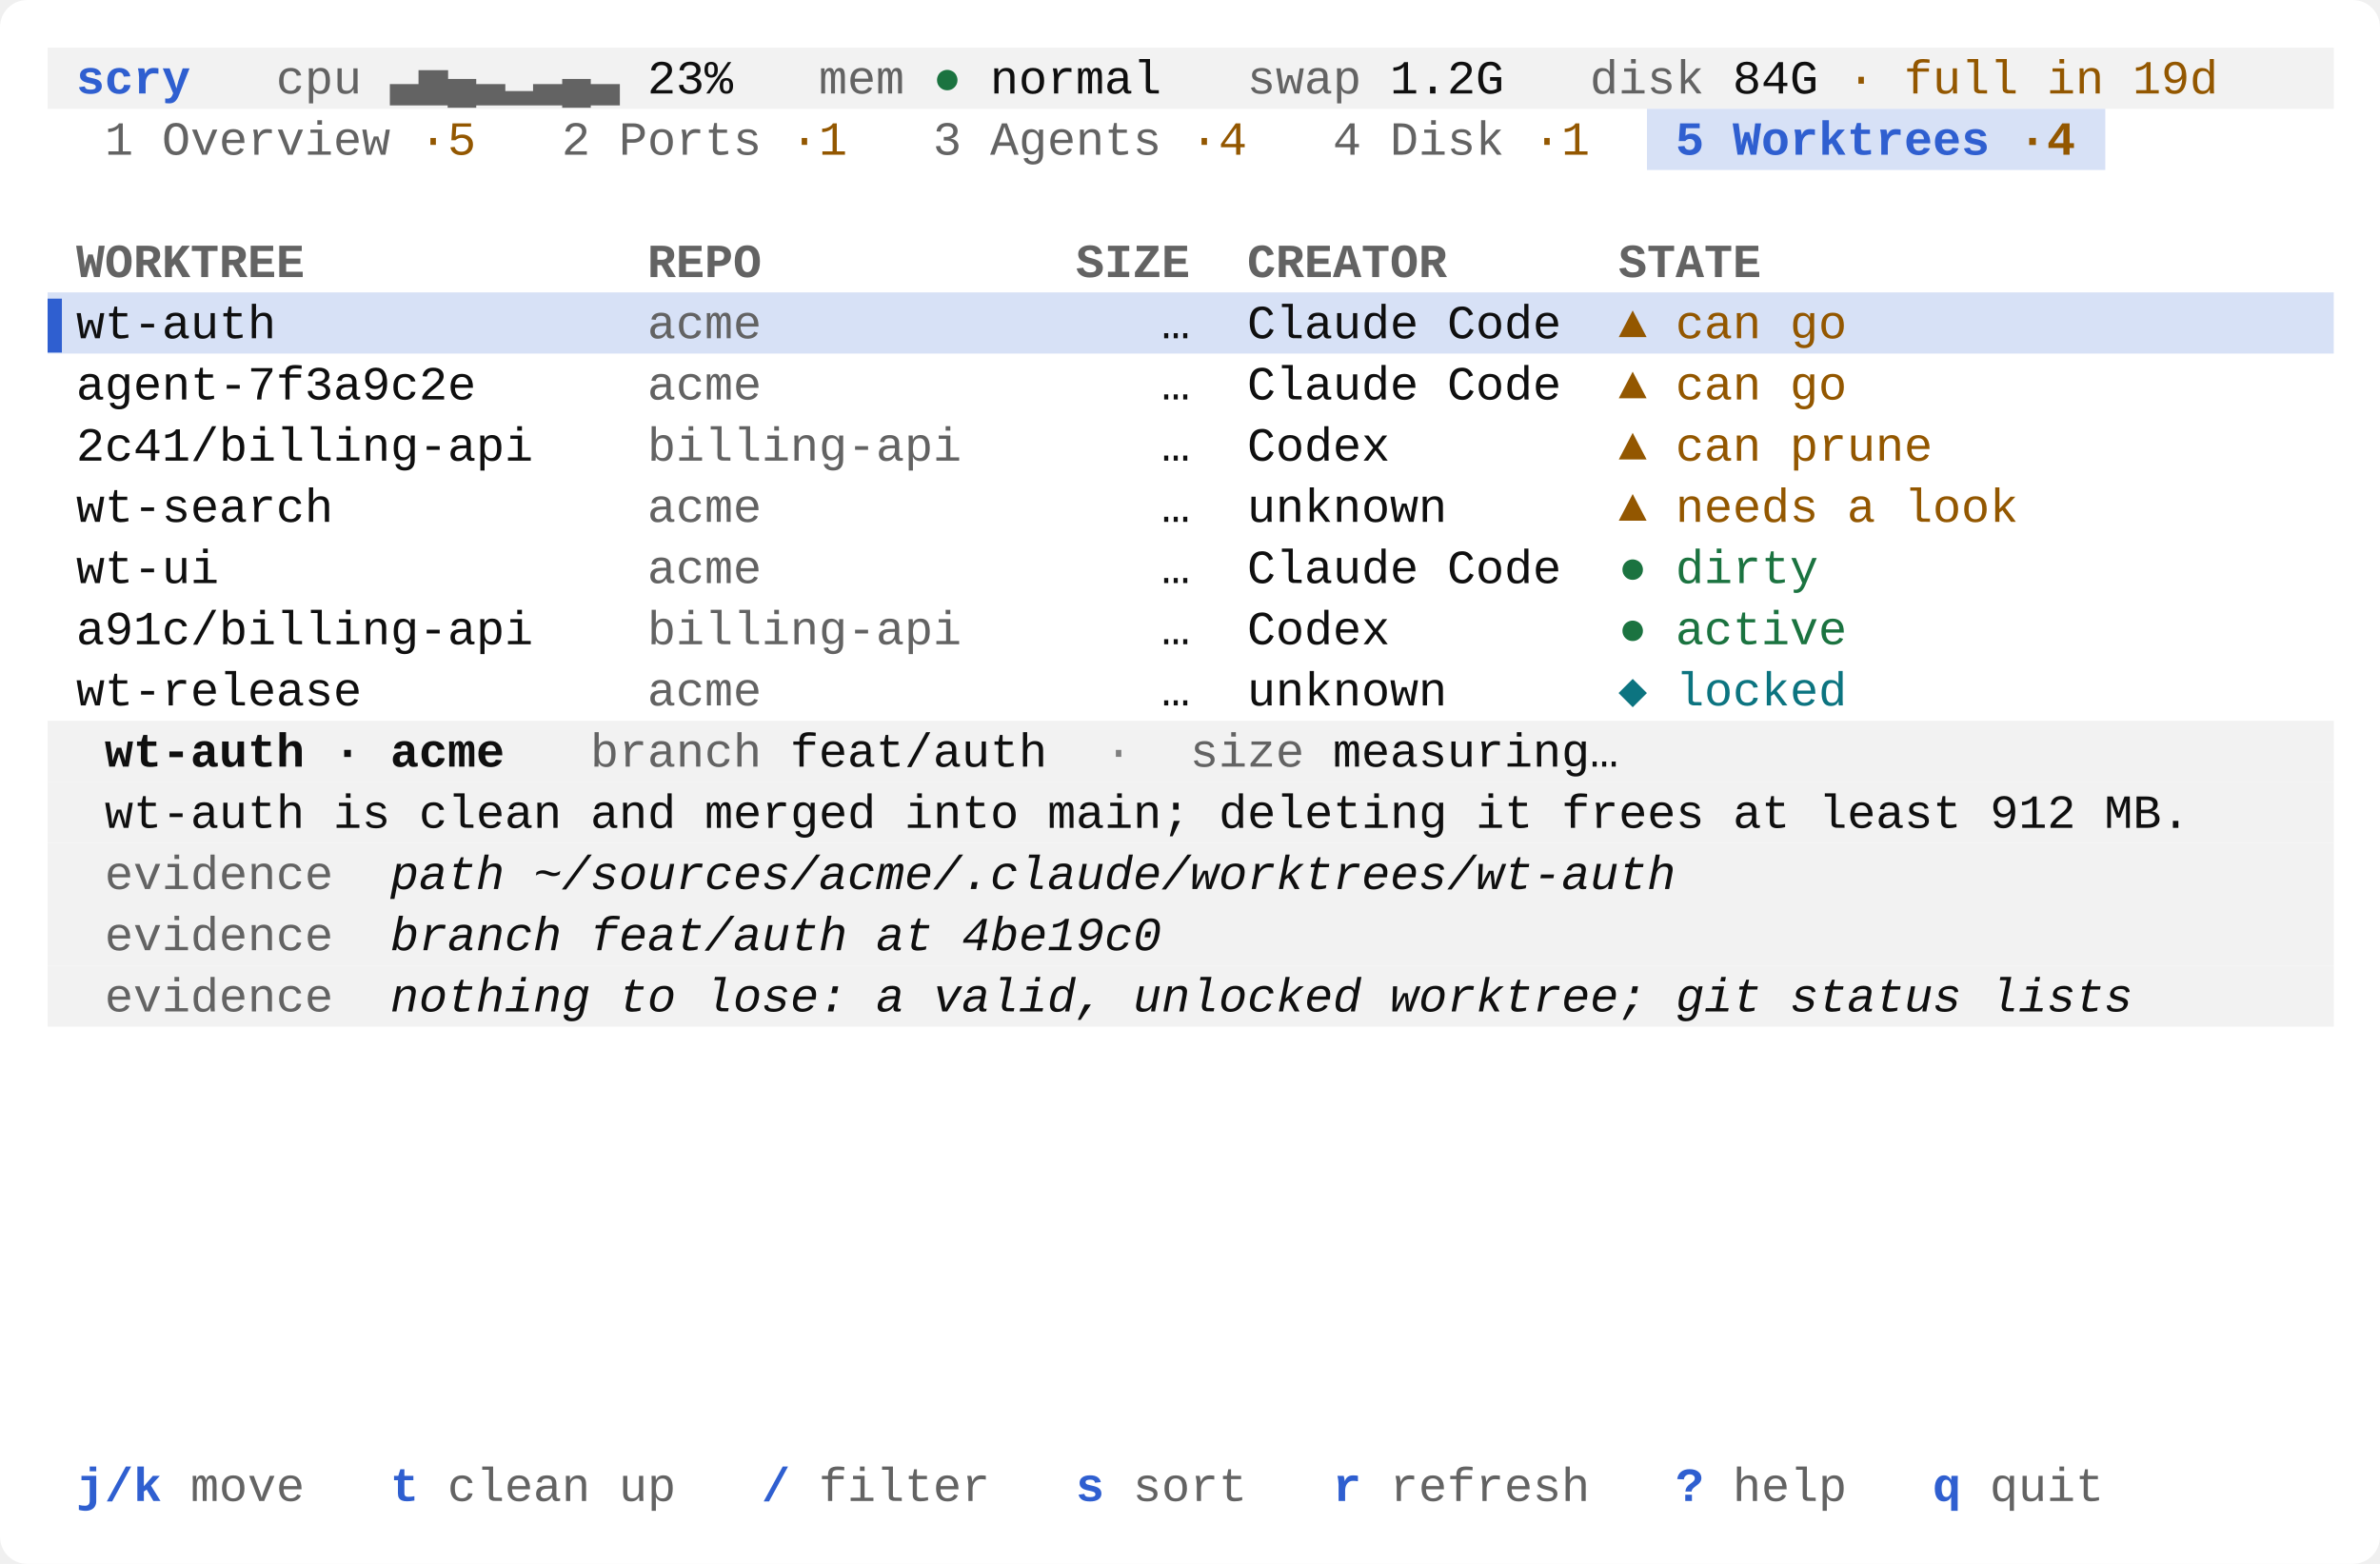
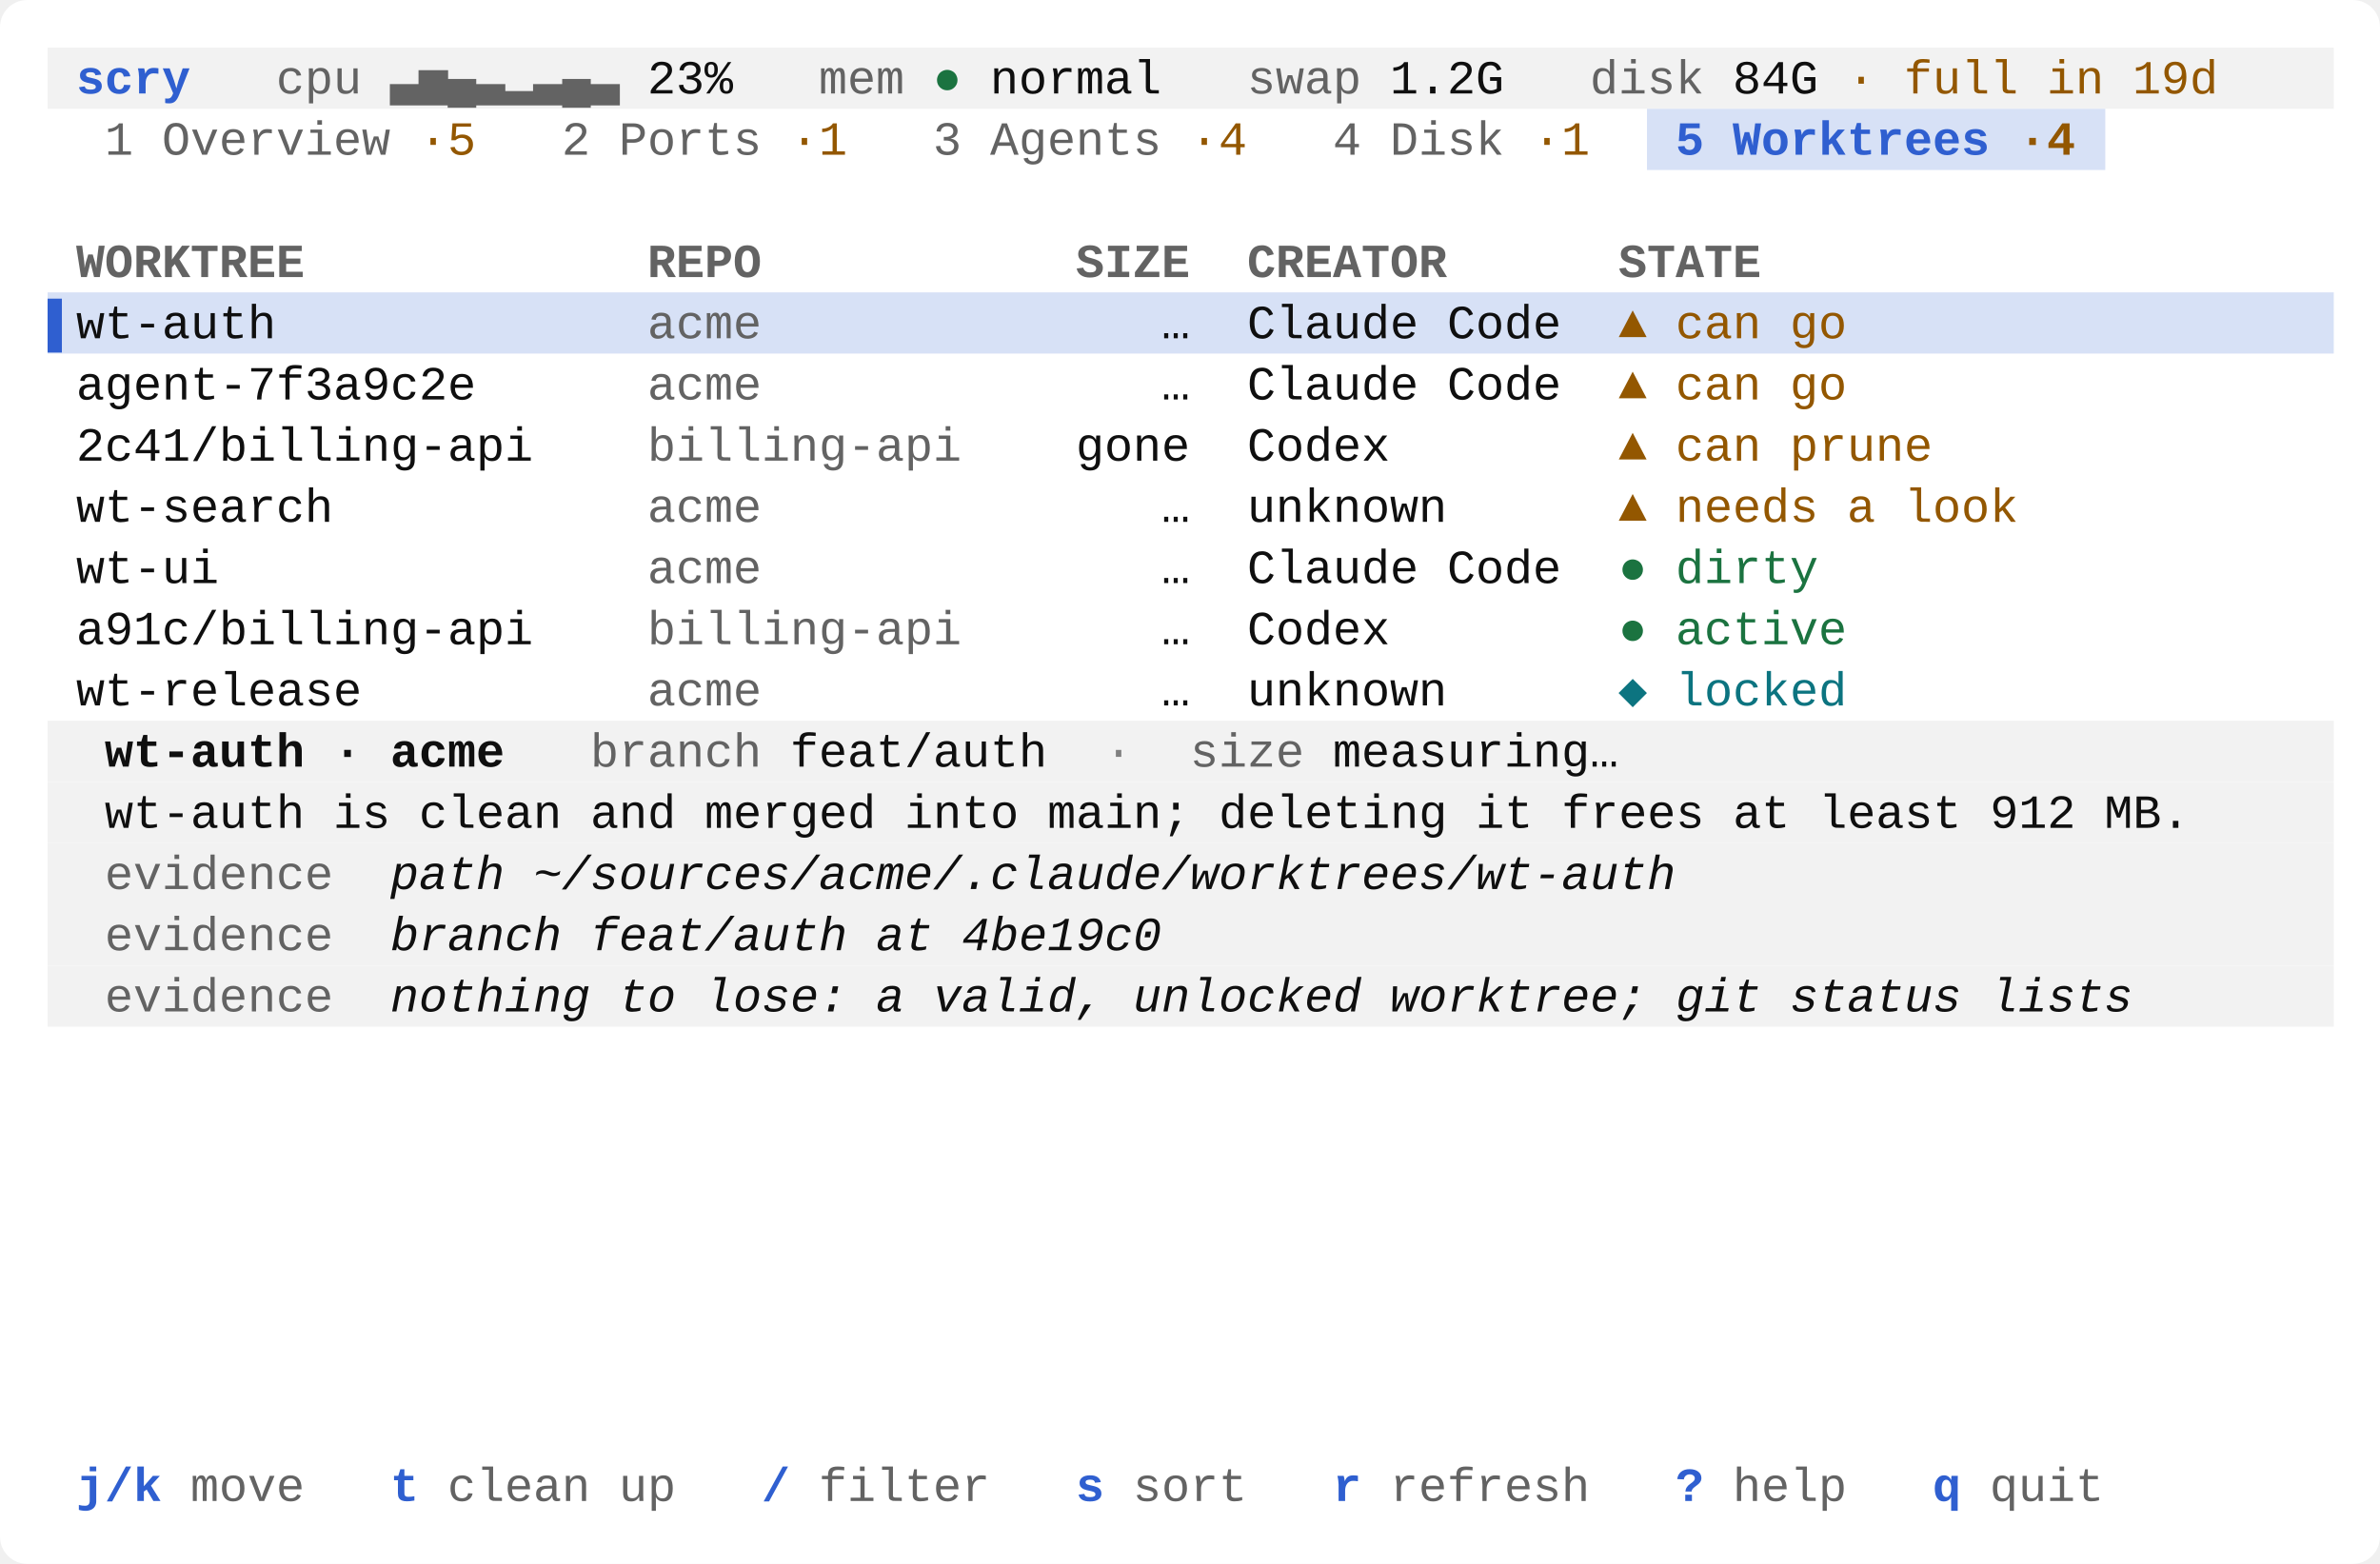
<svg xmlns="http://www.w3.org/2000/svg" width="700" height="460" viewBox="0 0 700 460">
  <style>text{font-family:ui-monospace,SFMono-Regular,"SF Mono",Menlo,Consolas,"Liberation Mono","DejaVu Sans Mono",monospace;font-size:14px;white-space:pre}</style>
  <rect width="700" height="460" rx="8" fill="#ffffff" />
  <g transform="translate(14 14)">
    <rect x="0.0" y="0" width="672.4" height="18" fill="#f2f2f2" />
    <text x="8.4" y="13.5" fill="#2f5fd0" textLength="33.6" lengthAdjust="spacingAndGlyphs" xml:space="preserve" font-weight="700">scry</text>
    <text x="67.2" y="13.5" fill="#636363" textLength="100.8" lengthAdjust="spacingAndGlyphs" xml:space="preserve">cpu ▃▅▄▃▂▃▄▃</text>
    <text x="176.4" y="13.5" fill="#0f0f0f" textLength="25.2" lengthAdjust="spacingAndGlyphs" xml:space="preserve">23%</text>
    <text x="226.8" y="13.5" fill="#636363" textLength="25.2" lengthAdjust="spacingAndGlyphs" xml:space="preserve">mem</text>
    <text x="260.4" y="13.5" fill="#1b7340" textLength="8.4" lengthAdjust="spacingAndGlyphs" xml:space="preserve">●</text>
    <text x="277.2" y="13.5" fill="#0f0f0f" textLength="50.4" lengthAdjust="spacingAndGlyphs" xml:space="preserve">normal</text>
    <text x="352.8" y="13.5" fill="#636363" textLength="33.6" lengthAdjust="spacingAndGlyphs" xml:space="preserve">swap</text>
    <text x="394.8" y="13.5" fill="#0f0f0f" textLength="33.6" lengthAdjust="spacingAndGlyphs" xml:space="preserve">1.2G</text>
    <text x="453.6" y="13.5" fill="#636363" textLength="33.6" lengthAdjust="spacingAndGlyphs" xml:space="preserve">disk</text>
    <text x="495.6" y="13.5" fill="#0f0f0f" textLength="25.2" lengthAdjust="spacingAndGlyphs" xml:space="preserve">84G</text>
    <text x="529.2" y="13.5" fill="#935700" textLength="109.2" lengthAdjust="spacingAndGlyphs" xml:space="preserve">· full in 19d</text>
    <rect x="470.4" y="18" width="134.8" height="18" fill="#d7e1f6" />
    <text x="16.8" y="31.5" fill="#636363" textLength="84.0" lengthAdjust="spacingAndGlyphs" xml:space="preserve">1 Overview</text>
    <text x="109.2" y="31.5" fill="#935700" textLength="16.8" lengthAdjust="spacingAndGlyphs" xml:space="preserve">·5</text>
    <text x="151.2" y="31.5" fill="#636363" textLength="58.8" lengthAdjust="spacingAndGlyphs" xml:space="preserve">2 Ports</text>
    <text x="218.4" y="31.5" fill="#935700" textLength="16.8" lengthAdjust="spacingAndGlyphs" xml:space="preserve">·1</text>
    <text x="260.4" y="31.5" fill="#636363" textLength="67.2" lengthAdjust="spacingAndGlyphs" xml:space="preserve">3 Agents</text>
    <text x="336.0" y="31.5" fill="#935700" textLength="16.8" lengthAdjust="spacingAndGlyphs" xml:space="preserve">·4</text>
    <text x="378.0" y="31.5" fill="#636363" textLength="50.4" lengthAdjust="spacingAndGlyphs" xml:space="preserve">4 Disk</text>
    <text x="436.8" y="31.5" fill="#935700" textLength="16.8" lengthAdjust="spacingAndGlyphs" xml:space="preserve">·1</text>
    <text x="478.8" y="31.5" fill="#2f5fd0" textLength="92.4" lengthAdjust="spacingAndGlyphs" xml:space="preserve" font-weight="700">5 Worktrees</text>
    <text x="579.6" y="31.5" fill="#935700" textLength="16.8" lengthAdjust="spacingAndGlyphs" xml:space="preserve" font-weight="700">·4</text>
    <text x="8.4" y="67.5" fill="#636363" textLength="67.2" lengthAdjust="spacingAndGlyphs" xml:space="preserve" font-weight="700">WORKTREE</text>
    <text x="176.4" y="67.5" fill="#636363" textLength="33.6" lengthAdjust="spacingAndGlyphs" xml:space="preserve" font-weight="700">REPO</text>
    <text x="302.4" y="67.5" fill="#636363" textLength="33.6" lengthAdjust="spacingAndGlyphs" xml:space="preserve" font-weight="700">SIZE</text>
    <text x="352.8" y="67.5" fill="#636363" textLength="58.8" lengthAdjust="spacingAndGlyphs" xml:space="preserve" font-weight="700">CREATOR</text>
    <text x="462.0" y="67.5" fill="#636363" textLength="42.0" lengthAdjust="spacingAndGlyphs" xml:space="preserve" font-weight="700">STATE</text>
    <rect x="0.0" y="72" width="672.4" height="18" fill="#d7e1f6" />
    <text x="0.0" y="85.5" fill="#2f5fd0" textLength="8.4" lengthAdjust="spacingAndGlyphs" xml:space="preserve">▌</text>
    <text x="8.4" y="85.5" fill="#0f0f0f" textLength="58.8" lengthAdjust="spacingAndGlyphs" xml:space="preserve">wt-auth</text>
    <text x="176.4" y="85.5" fill="#636363" textLength="33.6" lengthAdjust="spacingAndGlyphs" xml:space="preserve">acme</text>
    <text x="327.6" y="85.5" fill="#0f0f0f" textLength="8.4" lengthAdjust="spacingAndGlyphs" xml:space="preserve">…</text>
    <text x="352.8" y="85.5" fill="#0f0f0f" textLength="92.4" lengthAdjust="spacingAndGlyphs" xml:space="preserve">Claude Code</text>
    <text x="462.0" y="85.5" fill="#935700" textLength="67.2" lengthAdjust="spacingAndGlyphs" xml:space="preserve">▲ can go</text>
    <text x="8.4" y="103.5" fill="#0f0f0f" textLength="117.6" lengthAdjust="spacingAndGlyphs" xml:space="preserve">agent-7f3a9c2e</text>
    <text x="176.4" y="103.5" fill="#636363" textLength="33.6" lengthAdjust="spacingAndGlyphs" xml:space="preserve">acme</text>
    <text x="327.6" y="103.5" fill="#0f0f0f" textLength="8.4" lengthAdjust="spacingAndGlyphs" xml:space="preserve">…</text>
    <text x="352.8" y="103.5" fill="#0f0f0f" textLength="92.4" lengthAdjust="spacingAndGlyphs" xml:space="preserve">Claude Code</text>
    <text x="462.0" y="103.5" fill="#935700" textLength="67.2" lengthAdjust="spacingAndGlyphs" xml:space="preserve">▲ can go</text>
    <text x="8.4" y="121.5" fill="#0f0f0f" textLength="134.4" lengthAdjust="spacingAndGlyphs" xml:space="preserve">2c41/billing-api</text>
    <text x="176.4" y="121.5" fill="#636363" textLength="92.4" lengthAdjust="spacingAndGlyphs" xml:space="preserve">billing-api</text>
-     <text x="327.6" y="121.5" fill="#0f0f0f" textLength="8.4" lengthAdjust="spacingAndGlyphs" xml:space="preserve">…</text>
+     <text x="302.4" y="121.5" fill="#0f0f0f" textLength="33.6" lengthAdjust="spacingAndGlyphs" xml:space="preserve">gone</text>
    <text x="352.8" y="121.5" fill="#0f0f0f" textLength="42.0" lengthAdjust="spacingAndGlyphs" xml:space="preserve">Codex</text>
    <text x="462.0" y="121.5" fill="#935700" textLength="92.4" lengthAdjust="spacingAndGlyphs" xml:space="preserve">▲ can prune</text>
    <text x="8.4" y="139.5" fill="#0f0f0f" textLength="75.6" lengthAdjust="spacingAndGlyphs" xml:space="preserve">wt-search</text>
    <text x="176.4" y="139.5" fill="#636363" textLength="33.6" lengthAdjust="spacingAndGlyphs" xml:space="preserve">acme</text>
    <text x="327.6" y="139.5" fill="#0f0f0f" textLength="8.4" lengthAdjust="spacingAndGlyphs" xml:space="preserve">…</text>
    <text x="352.8" y="139.5" fill="#0f0f0f" textLength="58.8" lengthAdjust="spacingAndGlyphs" xml:space="preserve">unknown</text>
    <text x="462.0" y="139.5" fill="#935700" textLength="117.6" lengthAdjust="spacingAndGlyphs" xml:space="preserve">▲ needs a look</text>
    <text x="8.4" y="157.5" fill="#0f0f0f" textLength="42.0" lengthAdjust="spacingAndGlyphs" xml:space="preserve">wt-ui</text>
    <text x="176.4" y="157.5" fill="#636363" textLength="33.6" lengthAdjust="spacingAndGlyphs" xml:space="preserve">acme</text>
    <text x="327.6" y="157.5" fill="#0f0f0f" textLength="8.4" lengthAdjust="spacingAndGlyphs" xml:space="preserve">…</text>
    <text x="352.8" y="157.5" fill="#0f0f0f" textLength="92.4" lengthAdjust="spacingAndGlyphs" xml:space="preserve">Claude Code</text>
    <text x="462.0" y="157.5" fill="#1b7340" textLength="58.8" lengthAdjust="spacingAndGlyphs" xml:space="preserve">● dirty</text>
    <text x="8.4" y="175.5" fill="#0f0f0f" textLength="134.4" lengthAdjust="spacingAndGlyphs" xml:space="preserve">a91c/billing-api</text>
    <text x="176.4" y="175.5" fill="#636363" textLength="92.4" lengthAdjust="spacingAndGlyphs" xml:space="preserve">billing-api</text>
    <text x="327.6" y="175.5" fill="#0f0f0f" textLength="8.4" lengthAdjust="spacingAndGlyphs" xml:space="preserve">…</text>
    <text x="352.8" y="175.5" fill="#0f0f0f" textLength="42.0" lengthAdjust="spacingAndGlyphs" xml:space="preserve">Codex</text>
    <text x="462.0" y="175.5" fill="#1b7340" textLength="67.2" lengthAdjust="spacingAndGlyphs" xml:space="preserve">● active</text>
    <text x="8.4" y="193.5" fill="#0f0f0f" textLength="84.0" lengthAdjust="spacingAndGlyphs" xml:space="preserve">wt-release</text>
    <text x="176.4" y="193.5" fill="#636363" textLength="33.6" lengthAdjust="spacingAndGlyphs" xml:space="preserve">acme</text>
    <text x="327.6" y="193.5" fill="#0f0f0f" textLength="8.4" lengthAdjust="spacingAndGlyphs" xml:space="preserve">…</text>
    <text x="352.8" y="193.5" fill="#0f0f0f" textLength="58.8" lengthAdjust="spacingAndGlyphs" xml:space="preserve">unknown</text>
    <text x="462.0" y="193.5" fill="#0c7480" textLength="67.2" lengthAdjust="spacingAndGlyphs" xml:space="preserve">◆ locked</text>
    <rect x="0.0" y="198" width="672.4" height="18" fill="#f2f2f2" />
    <text x="16.8" y="211.5" fill="#0f0f0f" textLength="117.6" lengthAdjust="spacingAndGlyphs" xml:space="preserve" font-weight="700">wt-auth · acme</text>
    <text x="159.6" y="211.5" fill="#636363" textLength="50.4" lengthAdjust="spacingAndGlyphs" xml:space="preserve">branch</text>
    <text x="218.4" y="211.5" fill="#0f0f0f" textLength="75.6" lengthAdjust="spacingAndGlyphs" xml:space="preserve">feat/auth</text>
    <text x="310.8" y="211.5" fill="#808080" textLength="8.4" lengthAdjust="spacingAndGlyphs" xml:space="preserve">·</text>
    <text x="336.0" y="211.5" fill="#636363" textLength="33.6" lengthAdjust="spacingAndGlyphs" xml:space="preserve">size</text>
    <text x="378.0" y="211.5" fill="#0f0f0f" textLength="84.0" lengthAdjust="spacingAndGlyphs" xml:space="preserve">measuring…</text>
    <rect x="0.0" y="216" width="672.4" height="18" fill="#f2f2f2" />
    <text x="16.8" y="229.5" fill="#0f0f0f" textLength="613.2" lengthAdjust="spacingAndGlyphs" xml:space="preserve">wt-auth is clean and merged into main; deleting it frees at least 912 MB.</text>
    <rect x="0.0" y="234" width="672.4" height="18" fill="#f2f2f2" />
    <text x="16.8" y="247.5" fill="#636363" textLength="67.2" lengthAdjust="spacingAndGlyphs" xml:space="preserve">evidence</text>
    <text x="100.8" y="247.5" fill="#0f0f0f" textLength="378.0" lengthAdjust="spacingAndGlyphs" xml:space="preserve" font-style="italic">path ~/sources/acme/.claude/worktrees/wt-auth</text>
    <rect x="0.0" y="252" width="672.4" height="18" fill="#f2f2f2" />
    <text x="16.8" y="265.5" fill="#636363" textLength="67.2" lengthAdjust="spacingAndGlyphs" xml:space="preserve">evidence</text>
    <text x="100.8" y="265.5" fill="#0f0f0f" textLength="226.8" lengthAdjust="spacingAndGlyphs" xml:space="preserve" font-style="italic">branch feat/auth at 4be19c0</text>
    <rect x="0.0" y="270" width="672.4" height="18" fill="#f2f2f2" />
    <text x="16.8" y="283.5" fill="#636363" textLength="67.2" lengthAdjust="spacingAndGlyphs" xml:space="preserve">evidence</text>
    <text x="100.8" y="283.5" fill="#0f0f0f" textLength="512.4" lengthAdjust="spacingAndGlyphs" xml:space="preserve" font-style="italic">nothing to lose: a valid, unlocked worktree; git status lists</text>
    <text x="8.4" y="427.5" fill="#2f5fd0" textLength="25.2" lengthAdjust="spacingAndGlyphs" xml:space="preserve" font-weight="700">j/k</text>
    <text x="42.0" y="427.5" fill="#636363" textLength="33.6" lengthAdjust="spacingAndGlyphs" xml:space="preserve">move</text>
    <text x="100.8" y="427.5" fill="#2f5fd0" textLength="8.4" lengthAdjust="spacingAndGlyphs" xml:space="preserve" font-weight="700">t</text>
    <text x="117.6" y="427.5" fill="#636363" textLength="67.2" lengthAdjust="spacingAndGlyphs" xml:space="preserve">clean up</text>
    <text x="210.0" y="427.5" fill="#2f5fd0" textLength="8.4" lengthAdjust="spacingAndGlyphs" xml:space="preserve" font-weight="700">/</text>
    <text x="226.8" y="427.5" fill="#636363" textLength="50.4" lengthAdjust="spacingAndGlyphs" xml:space="preserve">filter</text>
    <text x="302.4" y="427.5" fill="#2f5fd0" textLength="8.4" lengthAdjust="spacingAndGlyphs" xml:space="preserve" font-weight="700">s</text>
    <text x="319.2" y="427.5" fill="#636363" textLength="33.6" lengthAdjust="spacingAndGlyphs" xml:space="preserve">sort</text>
    <text x="378.0" y="427.5" fill="#2f5fd0" textLength="8.4" lengthAdjust="spacingAndGlyphs" xml:space="preserve" font-weight="700">r</text>
    <text x="394.8" y="427.5" fill="#636363" textLength="58.8" lengthAdjust="spacingAndGlyphs" xml:space="preserve">refresh</text>
    <text x="478.8" y="427.5" fill="#2f5fd0" textLength="8.4" lengthAdjust="spacingAndGlyphs" xml:space="preserve" font-weight="700">?</text>
    <text x="495.6" y="427.5" fill="#636363" textLength="33.6" lengthAdjust="spacingAndGlyphs" xml:space="preserve">help</text>
    <text x="554.4" y="427.5" fill="#2f5fd0" textLength="8.4" lengthAdjust="spacingAndGlyphs" xml:space="preserve" font-weight="700">q</text>
    <text x="571.2" y="427.5" fill="#636363" textLength="33.6" lengthAdjust="spacingAndGlyphs" xml:space="preserve">quit</text>
  </g>
</svg>
